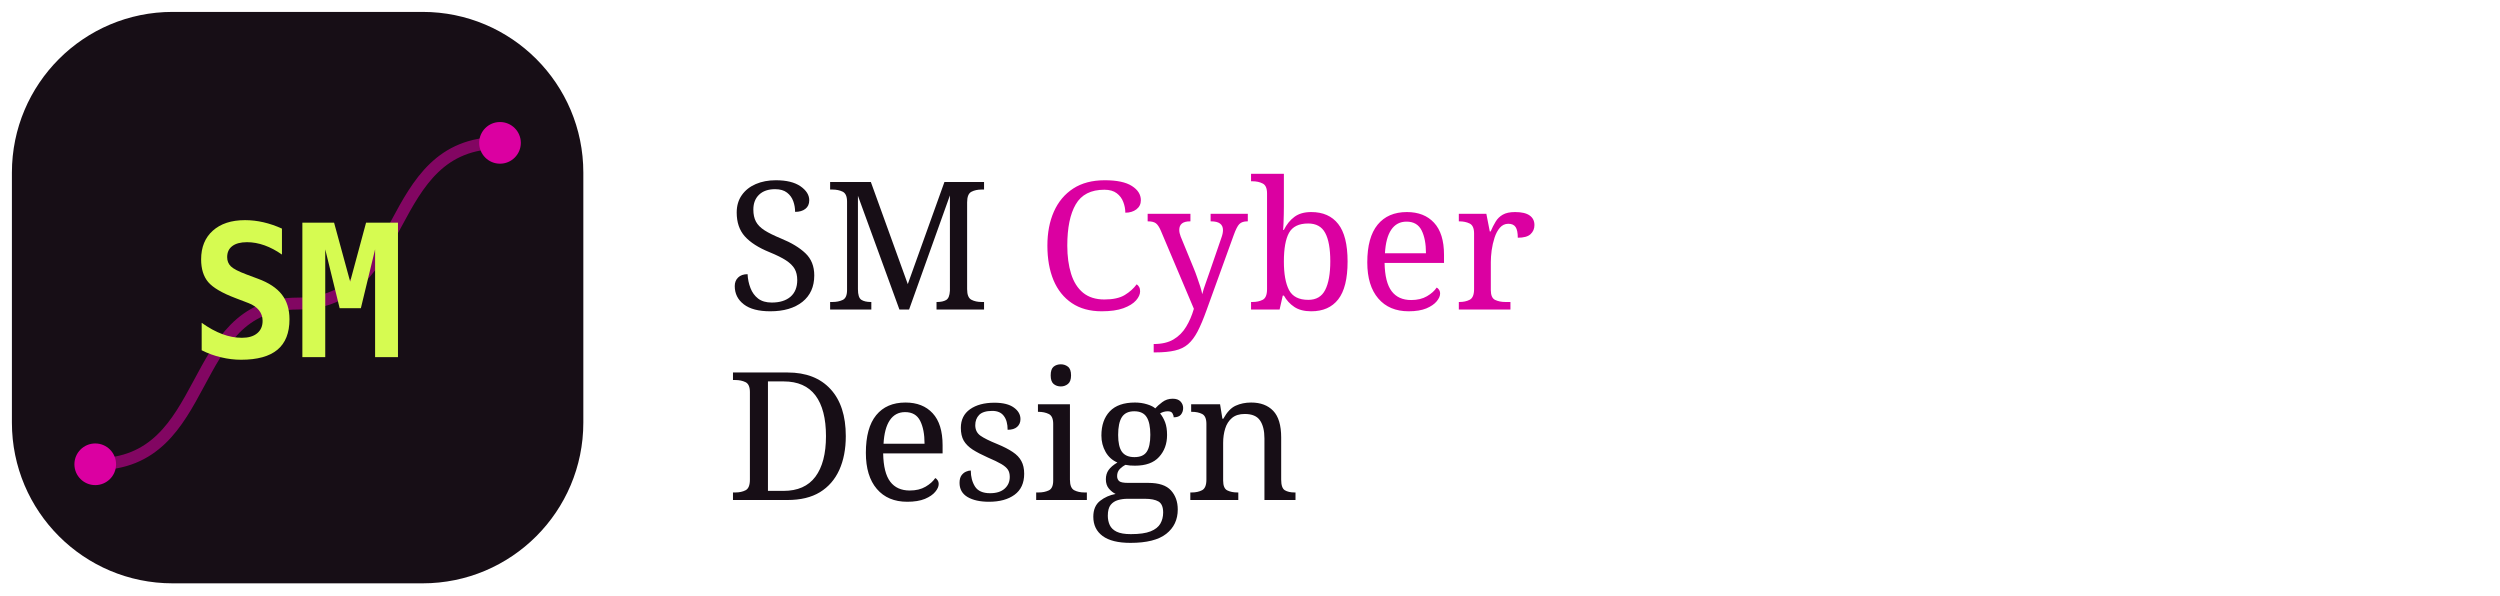
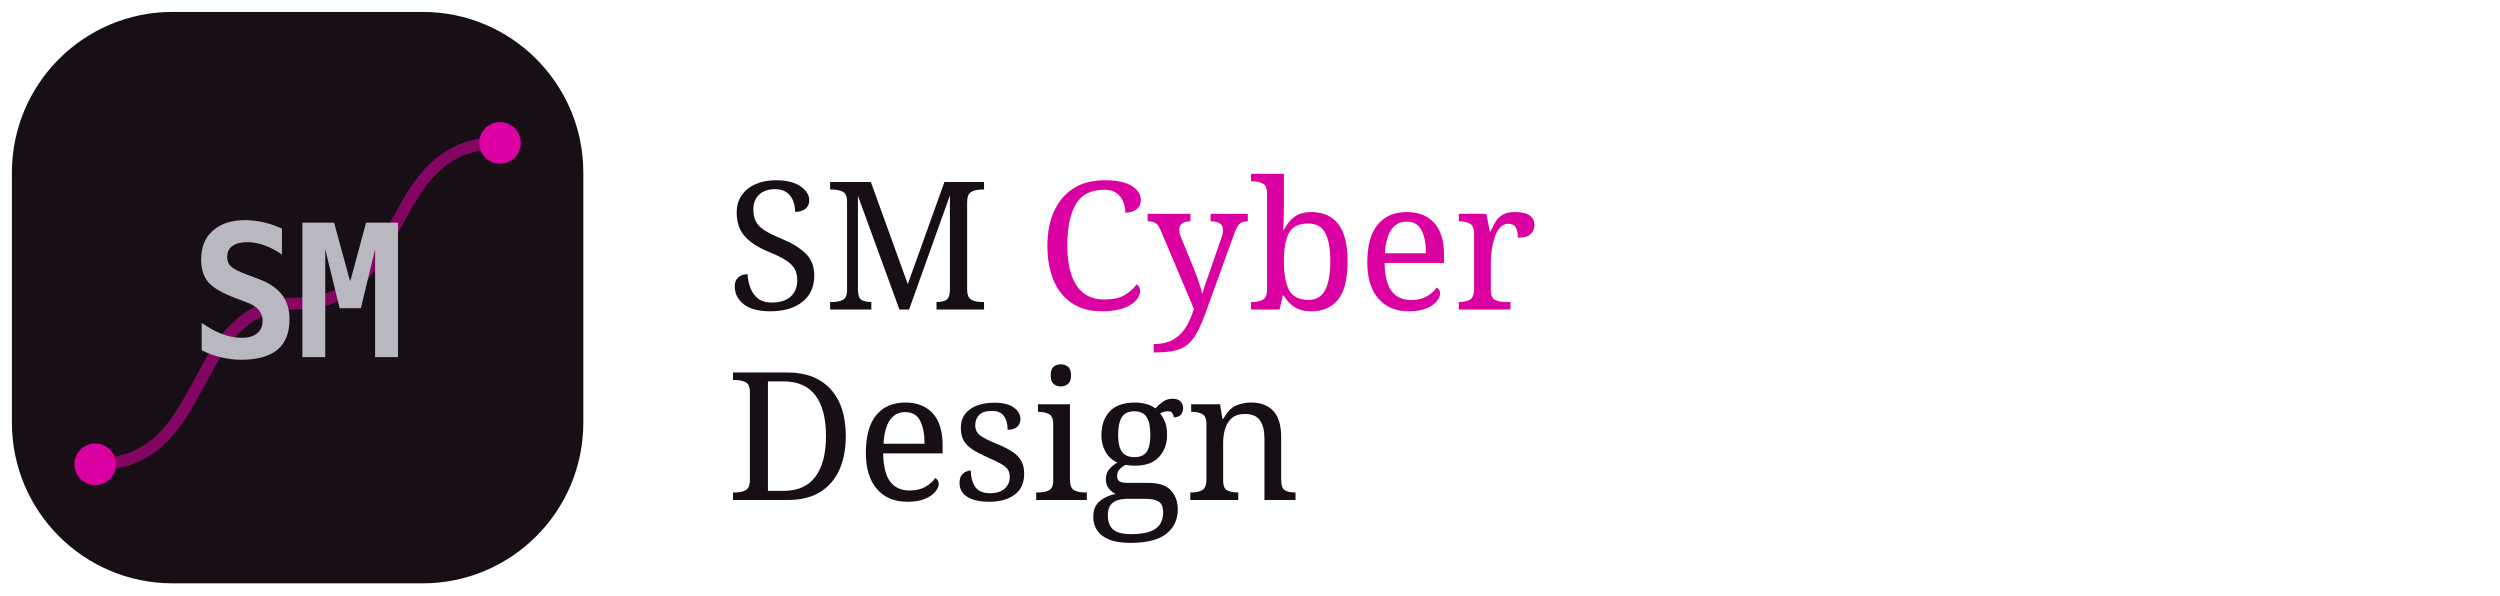
<svg xmlns="http://www.w3.org/2000/svg" width="420" height="100" viewBox="0 0 420 100" role="img" aria-label="SM Cyber Design">
  <rect x="2" y="2" width="96" height="96" rx="27" fill="#170e16" />
  <path d="M16 78 C 36 78, 31 51, 50 51 C 69 51, 64 24, 84 24" fill="none" stroke="#db00a1" stroke-width="2" stroke-linecap="round" opacity="0.55" />
  <circle cx="84" cy="24" r="3.5" fill="#db00a1" />
  <circle cx="16" cy="78" r="3.5" fill="#db00a1" />
-   <text x="50" y="60" font-family="'Fira Code', monospace" font-size="31" font-weight="700" fill="#d6fb51" text-anchor="middle" letter-spacing="-1">SM</text>
+   <text x="50" y="60" font-family="'Fira Code', monospace" font-size="31" font-weight="700" fill="#b9b8c0" text-anchor="middle" letter-spacing="-1">SM</text>
  <text x="122" y="52" font-family="'DM Serif Display', serif" font-size="30" fill="#170e16">SM <tspan fill="#db00a1">Cyber</tspan>
  </text>
  <text x="122" y="84" font-family="'DM Serif Display', serif" font-size="30" fill="#170e16">Design</text>
</svg>
